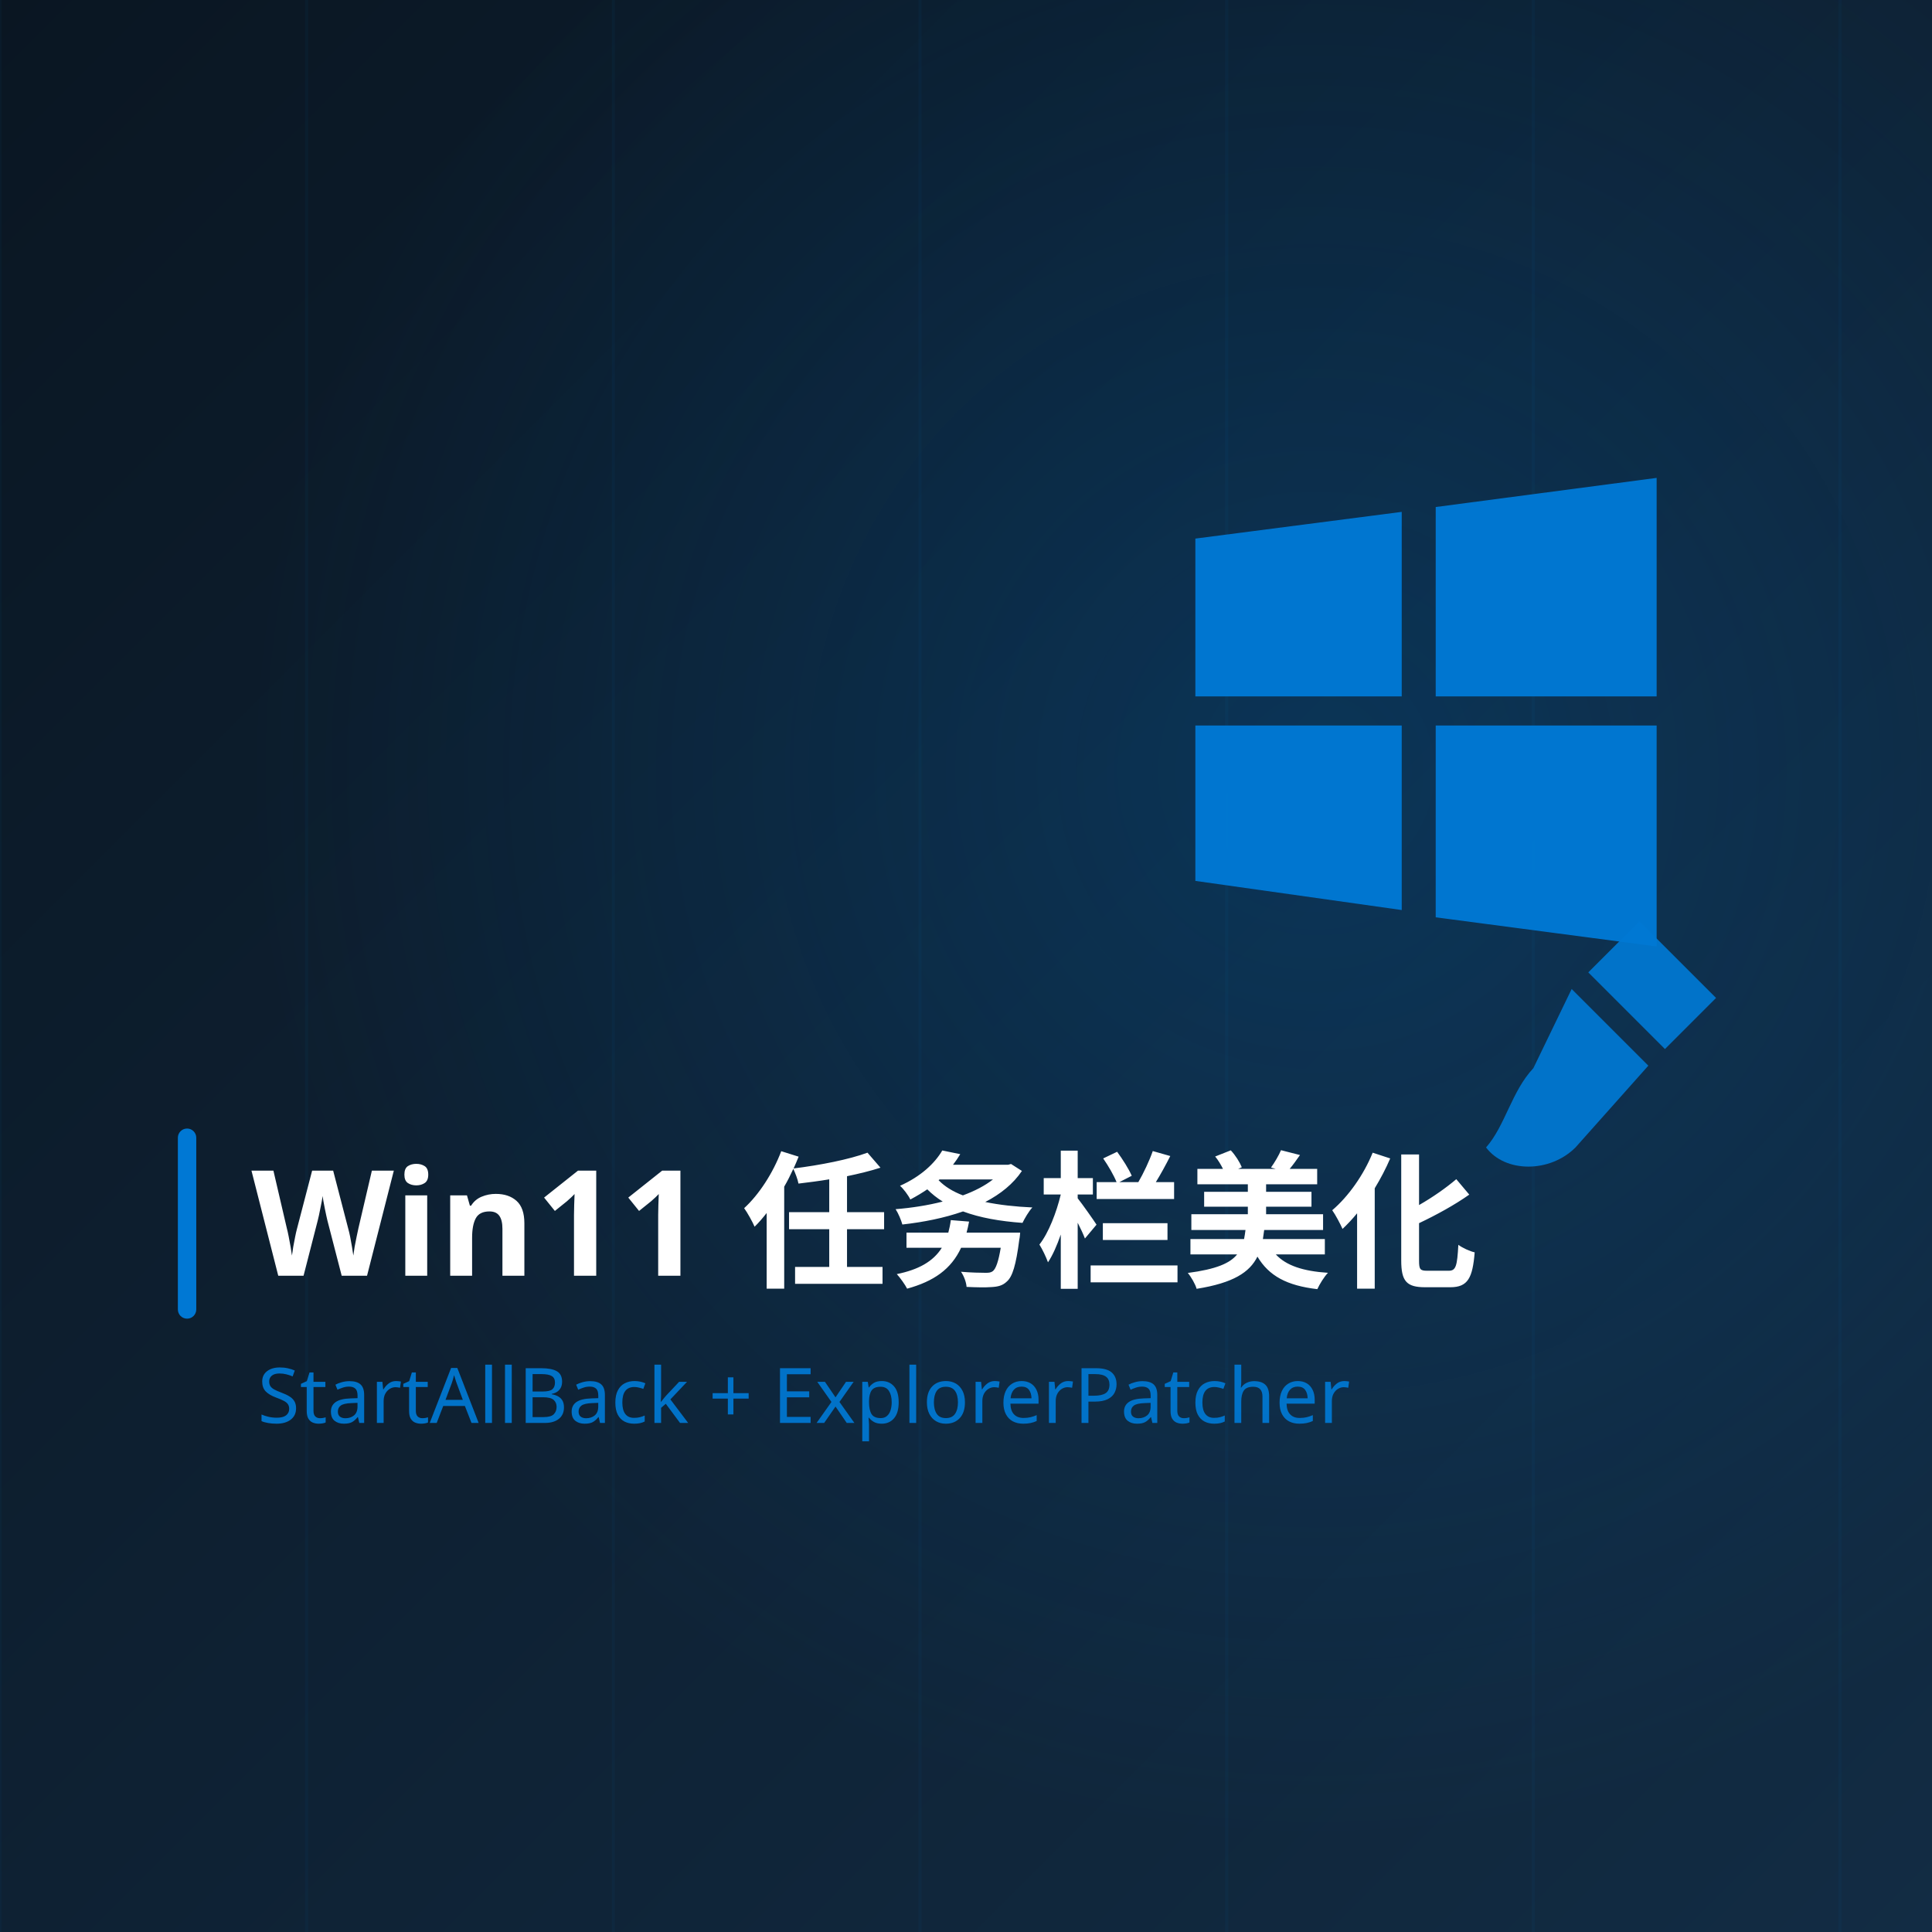
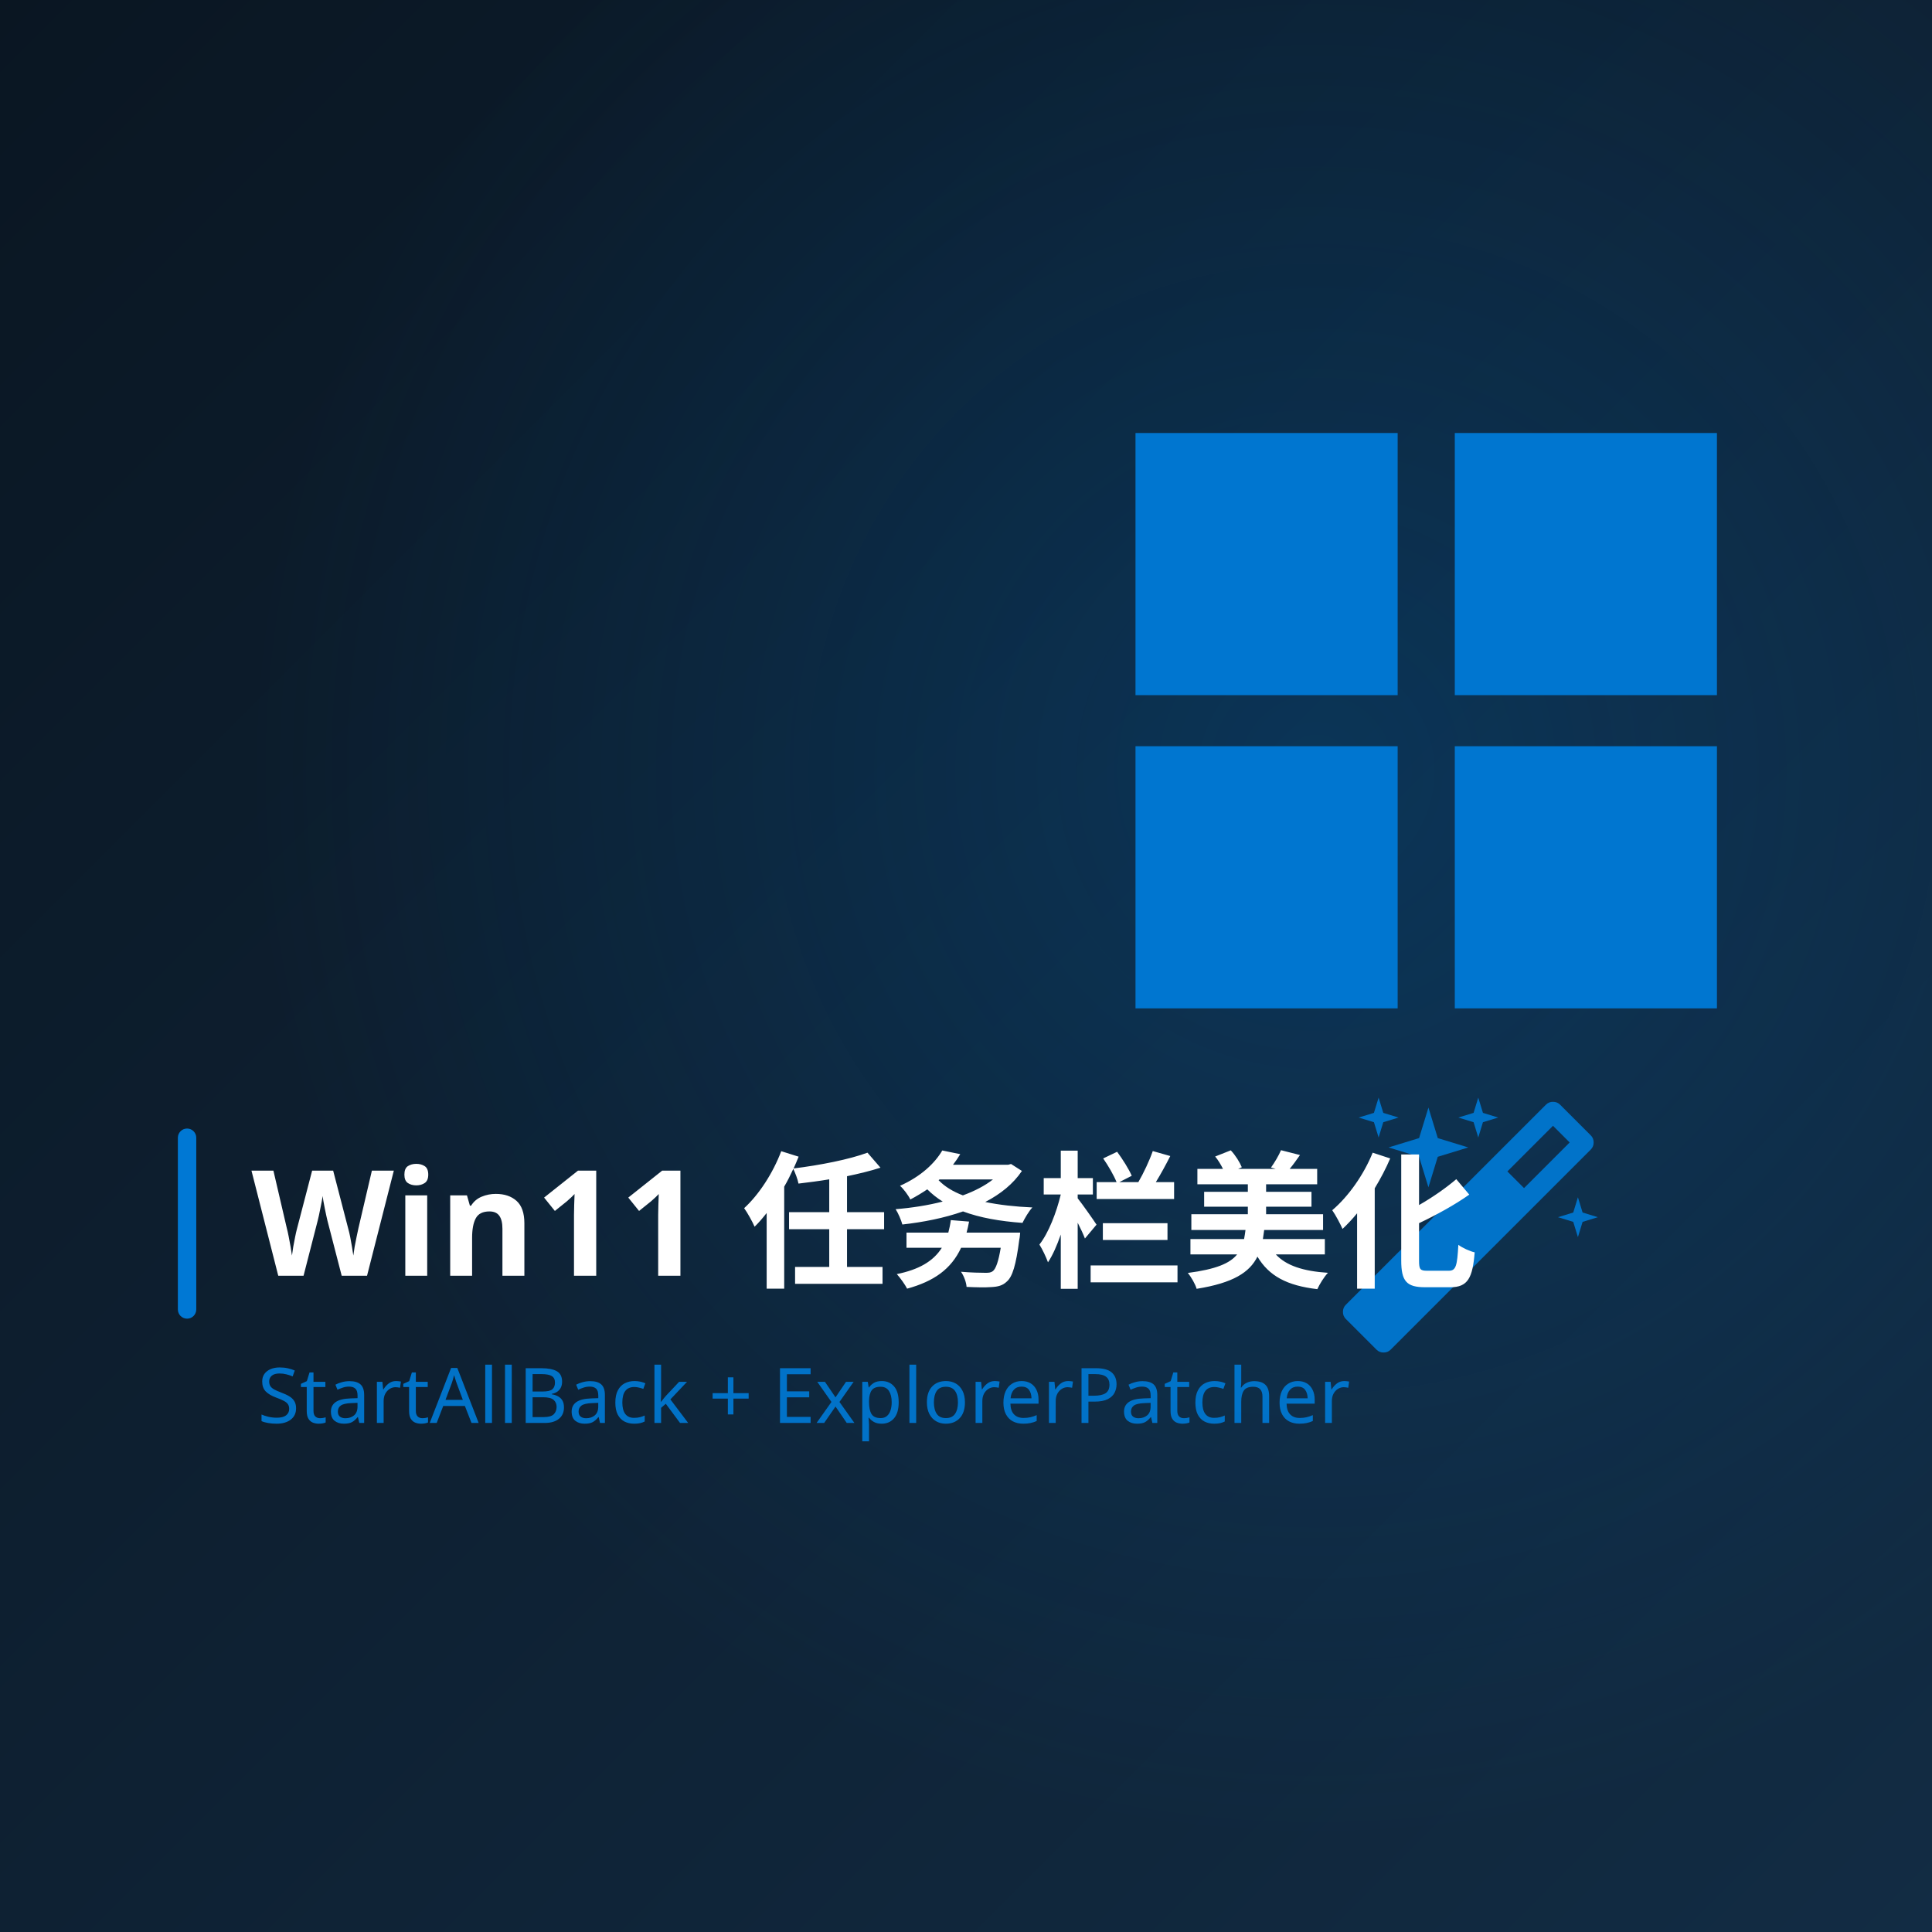
<svg xmlns="http://www.w3.org/2000/svg" width="630" height="630" viewBox="0 0 630 630" font-family="Microsoft YaHei, PingFang SC, sans-serif">
  <defs>
    <linearGradient id="bg" x1="0" y1="0" x2="1" y2="1">
      <stop offset="0%" stop-color="#0a1622" />
      <stop offset="100%" stop-color="#122c44" />
    </linearGradient>
    <radialGradient id="glow" cx="68%" cy="40%" r="55%">
      <stop offset="0%" stop-color="#0078d4" stop-opacity="0.22" />
      <stop offset="100%" stop-color="#0078d4" stop-opacity="0" />
    </radialGradient>
  </defs>
  <rect width="630" height="630" fill="url(#bg)" />
  <rect width="630" height="630" fill="url(#glow)" />
-   <g stroke="#0078d4" stroke-opacity="0.05" stroke-width="1">
-     <line x1="0" y1="0" x2="0" y2="630" />
-     <line x1="100" y1="0" x2="100" y2="630" />
-     <line x1="200" y1="0" x2="200" y2="630" />
-     <line x1="300" y1="0" x2="300" y2="630" />
-     <line x1="400" y1="0" x2="400" y2="630" />
-     <line x1="500" y1="0" x2="500" y2="630" />
-     <line x1="600" y1="0" x2="600" y2="630" />
-   </g>
-   <g transform="translate(370.00,140.00) scale(7.9167)" opacity="0.97">
-     <g fill="#0078d4">
-       <path d="M2.5 4.5 L11 3.4 V11 H2.5 Z" />
-       <path d="M12.4 3.2 L21.5 2 V11 H12.4 Z" />
-       <path d="M2.5 12.2 H11 V19.8 L2.5 18.6 Z" />
-       <path d="M12.4 12.2 H21.5 V21.3 L12.4 20.1 Z" />
+   <g transform="translate(370.00,141.12) scale(0.37402)" opacity="0.97">
+     <g transform="translate(-902,-261)">
+       <g fill="#0078d4">
+         <path d="M902.73 261.208h228.551v228.551H902.73zM1181.097 261.208h228.551v228.551h-228.551zM902.73 534.291h228.551v228.551H902.73zM1181.097 534.291h228.551v228.551h-228.551z" />
+       </g>
    </g>
  </g>
-   <g transform="translate(470.00,290.00) scale(4.1667)" opacity="0.92">
+   <g transform="translate(430.00,350.00) scale(0.09277)" opacity="0.92">
    <g fill="#0078d4">
-       <path d="M15.5 2.5 L21.5 8.5 L17.5 12.5 L11.5 6.5 Z" />
-       <path d="M10.2 7.8 L16.2 13.8 L10.5 20.2 C8.5 22.2 5 22.2 3.5 20.2 C5 18.5 5.5 15.8 7.2 14 Z" />
+       <path d="M721.92 403.328l160.341-160.341-58.581-58.581-160.341 160.384 58.539 58.539z m244.651-160.341c0 9.813-3.285 18.048-9.856 24.619L252.8 971.477a33.408 33.408 0 0 1-24.619 9.856 33.408 33.408 0 0 1-24.619-9.813l-108.373-108.373A33.408 33.408 0 0 1 85.333 838.443c0-9.856 3.285-18.091 9.813-24.619L799.104 109.952a33.408 33.408 0 0 1 24.619-9.813c9.856 0 18.091 3.243 24.661 9.813l108.373 108.373c6.571 6.571 9.813 14.805 9.813 24.661zM227.115 138.965l53.632 16.427-53.632 16.427-16.427 53.632-16.427-53.632-53.632-16.427 53.632-16.427L210.688 85.333l16.427 53.632z m191.573 88.661l107.264 32.853-107.307 32.853-32.853 107.264-32.811-107.264-107.264-32.853 107.264-32.853 32.853-107.264 32.853 107.264z m509.013 261.632l53.632 16.427-53.632 16.427-16.427 53.632-16.427-53.632-53.632-16.427 53.632-16.427 16.427-53.632 16.427 53.632z m-350.293-350.293l53.632 16.427-53.632 16.427-16.427 53.632-16.427-53.632-53.632-16.427 53.632-16.427L560.981 85.333l16.427 53.632z" />
    </g>
  </g>
  <rect x="58" y="368" width="6" height="62" fill="#0078d4" rx="3" />
  <text x="82" y="416" font-size="48" font-weight="bold" fill="#ffffff">Win11 任务栏美化</text>
  <text x="84" y="464" font-size="25" fill="#0078d4" opacity="0.92">StartAllBack + ExplorerPatcher</text>
</svg>
